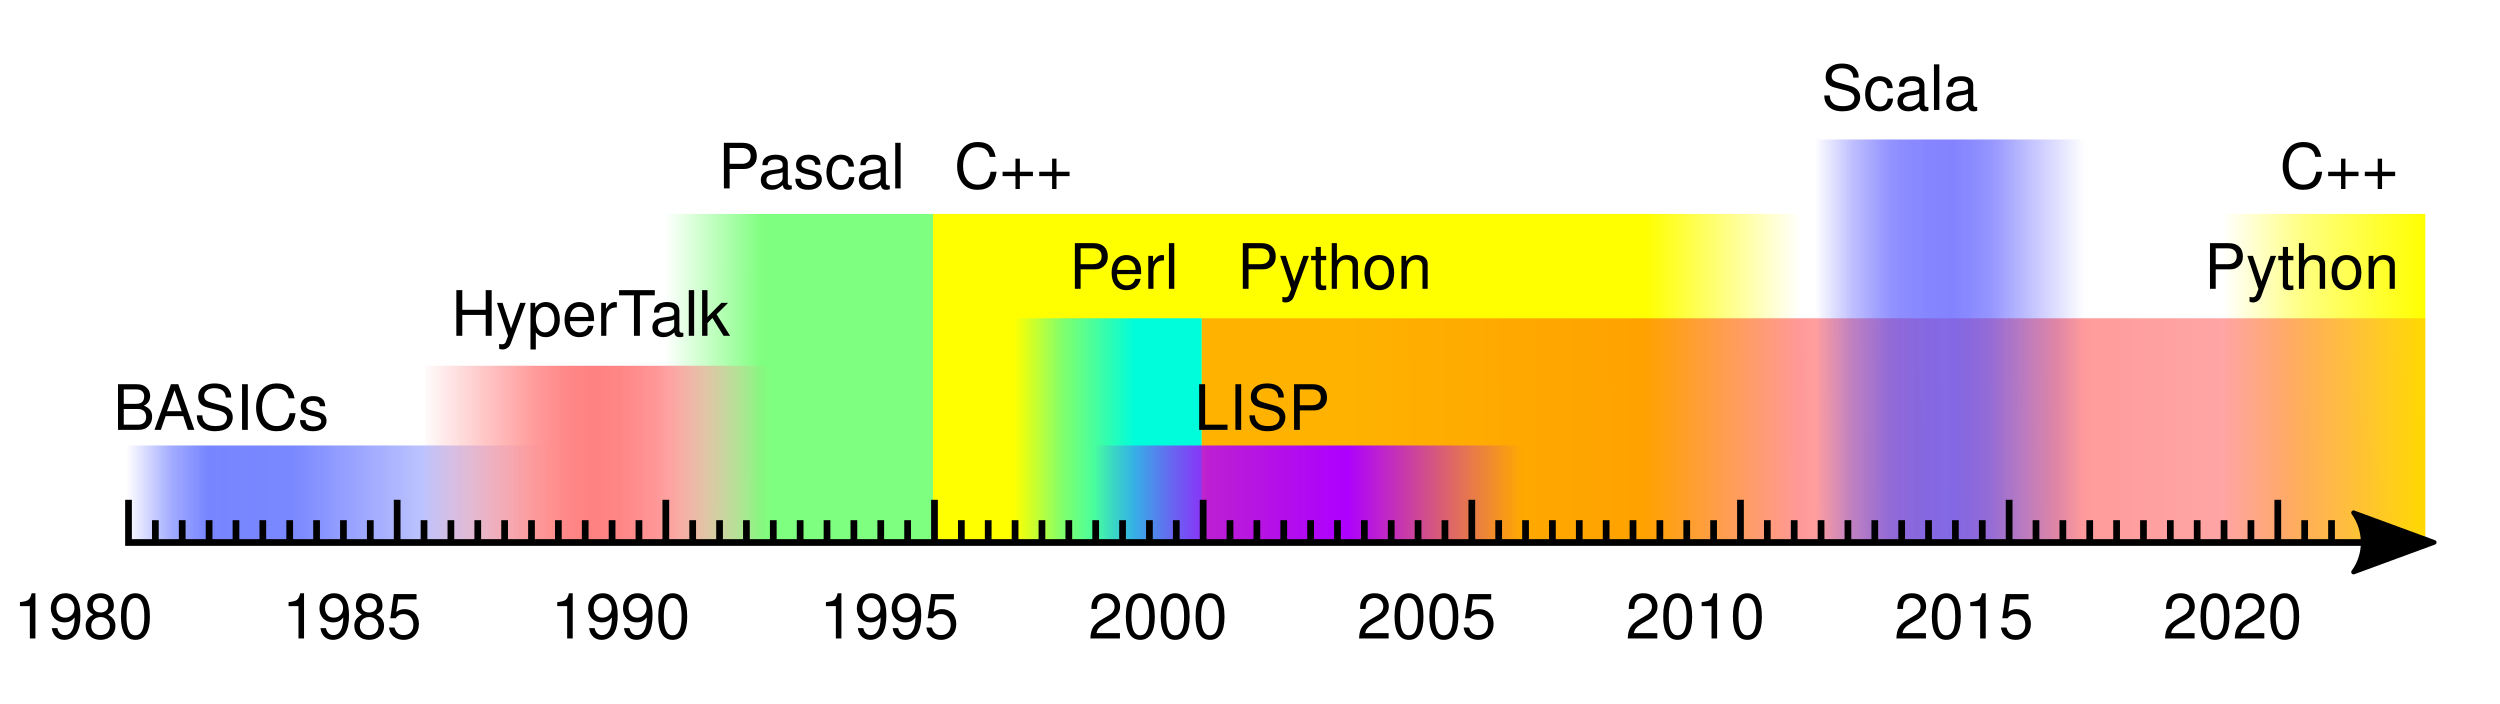
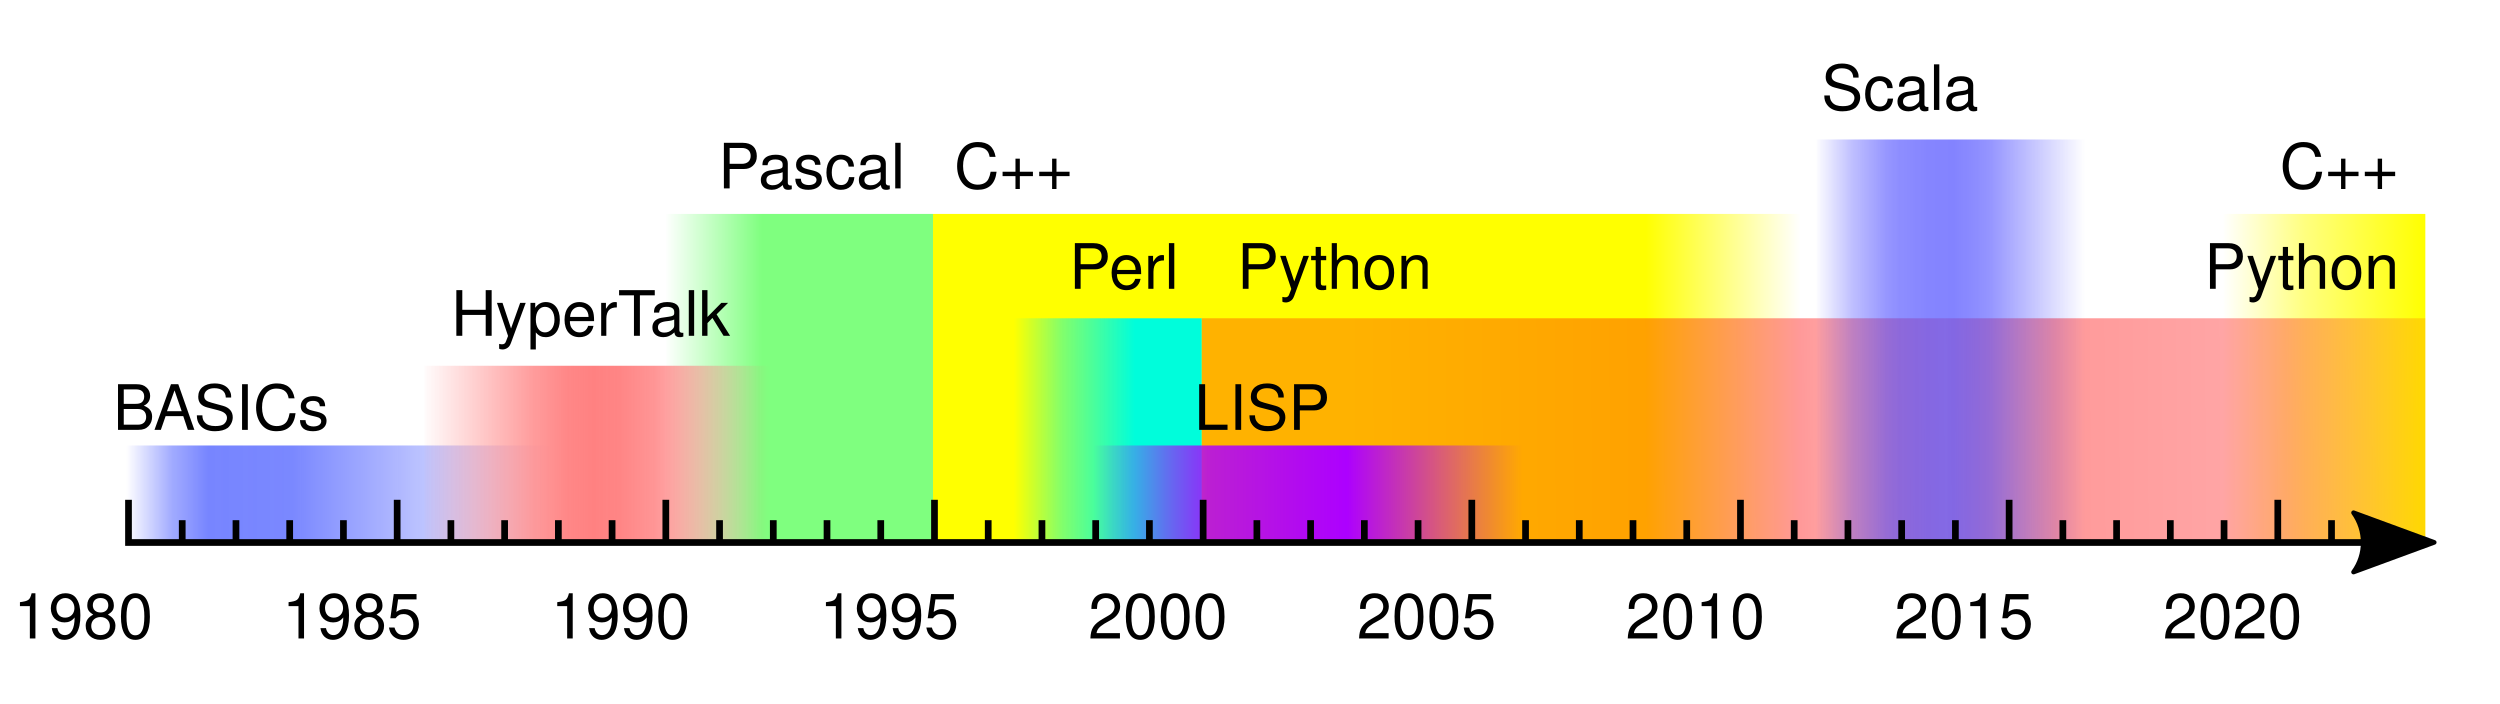
<svg xmlns="http://www.w3.org/2000/svg" xmlns:xlink="http://www.w3.org/1999/xlink" width="196.964mm" height="55.415mm" viewBox="0 0 196.964 55.415" version="1.1" id="svg4822">
  <defs id="defs4816">
    <linearGradient id="linearGradient6025">
      <stop id="stop6015" offset="0" style="stop-color:#ff7676;stop-opacity:0" />
      <stop style="stop-color:#ff7676;stop-opacity:0.725" offset="0.324" id="stop6027" />
      <stop id="stop6033" offset="0.42" style="stop-color:#ff7676;stop-opacity:0.875;" />
      <stop id="stop6019" offset="0.496" style="stop-color:#ff7676;stop-opacity:0.918" />
      <stop style="stop-color:#ff7676;stop-opacity:0.89;" offset="0.568" id="stop6031" />
      <stop style="stop-color:#ff7676;stop-opacity:0.77" offset="0.671" id="stop6029" />
      <stop id="stop6023" offset="1" style="stop-color:#ff7676;stop-opacity:0" />
    </linearGradient>
    <linearGradient id="linearGradient6005">
      <stop style="stop-color:#7785ff;stop-opacity:0" offset="0" id="stop5995" />
      <stop id="stop6009" offset="0.107" style="stop-color:#7785ff;stop-opacity:0.69;" />
      <stop style="stop-color:#7785ff;stop-opacity:1" offset="0.191" id="stop5999" />
      <stop id="stop6007" offset="0.388" style="stop-color:#7785ff;stop-opacity:0.976;" />
      <stop style="stop-color:#7785ff;stop-opacity:0" offset="1" id="stop6003" />
    </linearGradient>
    <linearGradient id="linearGradient5981">
      <stop style="stop-color:#00ff00;stop-opacity:0" offset="0" id="stop5973" />
      <stop id="stop5975" offset="0.364" style="stop-color:#00ff00;stop-opacity:0.5" />
      <stop style="stop-color:#00ff00;stop-opacity:0.5" offset="0.693" id="stop5977" />
      <stop id="stop5979" offset="1" style="stop-color:#00ff00;stop-opacity:0.5" />
    </linearGradient>
    <linearGradient id="linearGradient5959">
      <stop id="stop5949" offset="0" style="stop-color:#ad00ff;stop-opacity:0" />
      <stop style="stop-color:#ad00ff;stop-opacity:0.6" offset="0.184" id="stop5961" />
      <stop id="stop5967" offset="0.266" style="stop-color:#ad00ff;stop-opacity:0.824;" />
      <stop id="stop5953" offset="0.591" style="stop-color:#ad00ff;stop-opacity:1" />
      <stop id="stop5957" offset="1" style="stop-color:#ad00ff;stop-opacity:0" />
    </linearGradient>
    <linearGradient id="linearGradient5935">
      <stop id="stop5925" offset="0" style="stop-color:#00ffdb;stop-opacity:0" />
      <stop style="stop-color:#00fedb;stop-opacity:0.494;" offset="0.263" id="stop5937" />
      <stop id="stop5929" offset="0.654" style="stop-color:#00fddb;stop-opacity:1" />
      <stop style="stop-color:#00fddb;stop-opacity:1" offset="1" id="stop5939" />
    </linearGradient>
    <linearGradient id="linearGradient5887">
      <stop id="stop5873" offset="0" style="stop-color:#0000ff;stop-opacity:0" />
      <stop style="stop-color:#0000ff;stop-opacity:0.31;" offset="0.141" id="stop5905" />
      <stop id="stop5879" offset="0.266" style="stop-color:#0000ff;stop-opacity:0.5" />
      <stop style="stop-color:#0000ff;stop-opacity:0.541;" offset="0.315" id="stop5901" />
      <stop style="stop-color:#0000ff;stop-opacity:0.58" offset="0.417" id="stop5899" />
      <stop id="stop5907" offset="0.515" style="stop-color:#0000ff;stop-opacity:0.588;" />
      <stop id="stop5903" offset="0.595" style="stop-color:#0000ff;stop-opacity:0.545;" />
      <stop style="stop-color:#0000ff;stop-opacity:0.5" offset="0.653" id="stop5891" />
      <stop id="stop5885" offset="1" style="stop-color:#0000ff;stop-opacity:0" />
    </linearGradient>
    <marker style="overflow:visible" id="marker3319" refX="0" refY="0" orient="auto">
      <path transform="matrix(-1.1,0,0,-1.1,-1.1,0)" d="M 8.719,4.034 -2.207,0.016 8.719,-4.002 c -1.745,2.372 -1.735,5.617 -6e-7,8.035 z" style="fill:#000000;fill-opacity:1;fill-rule:evenodd;stroke:#000000;stroke-width:0.625;stroke-linejoin:round;stroke-opacity:1" id="path3317" />
    </marker>
    <linearGradient gradientTransform="translate(-2.637259,-23.40602)" xlink:href="#linearGradient1606" id="linearGradient1608" x1="103.859" y1="140.71" x2="200.138" y2="140.199" gradientUnits="userSpaceOnUse" />
    <linearGradient id="linearGradient1606">
      <stop id="stop1612" offset="0" style="stop-color:#ff0000;stop-opacity:0.3" />
      <stop style="stop-color:#ff0000;stop-opacity:0.3" offset="0.109" id="stop5671" />
      <stop id="stop5673" offset="0.488" style="stop-color:#ff0000;stop-opacity:0.4" />
      <stop id="stop5679" offset="0.607" style="stop-color:#ff0000;stop-opacity:0.2" />
      <stop style="stop-color:#ff0000;stop-opacity:0.4" offset="0.696" id="stop5675" />
      <stop id="stop5909" offset="0.885" style="stop-color:#ff0000;stop-opacity:0.337;" />
      <stop style="stop-color:#ff0000;stop-opacity:0.15" offset="1" id="stop1604" />
    </linearGradient>
    <linearGradient gradientTransform="translate(-2.637259,-23.40602)" xlink:href="#linearGradient1596" id="linearGradient1598" x1="82.68" y1="146.882" x2="200.138" y2="146.882" gradientUnits="userSpaceOnUse" />
    <linearGradient id="linearGradient1596">
      <stop style="stop-color:#ffff00;stop-opacity:1" offset="0" id="stop1592" />
      <stop id="stop1600" offset="0.093" style="stop-color:#ffff00;stop-opacity:1" />
      <stop style="stop-color:#ffff00;stop-opacity:1" offset="0.477" id="stop3309" />
      <stop id="stop5665" offset="0.581" style="stop-color:#ffff00;stop-opacity:0" />
      <stop id="stop5661" offset="0.864" style="stop-color:#ffff00;stop-opacity:0" />
      <stop style="stop-color:#ffff00;stop-opacity:0.502" offset="0.919" id="stop5663" />
      <stop style="stop-color:#ffff00;stop-opacity:1" offset="1" id="stop1594" />
    </linearGradient>
    <linearGradient xlink:href="#linearGradient5887" id="linearGradient5871" gradientUnits="userSpaceOnUse" gradientTransform="translate(-2.637259,-23.40602)" x1="152.051" y1="136.323" x2="173.318" y2="136.323" />
    <linearGradient xlink:href="#linearGradient5935" id="linearGradient5923" gradientUnits="userSpaceOnUse" gradientTransform="translate(-2.637259,-23.40602)" x1="88.933" y1="156.259" x2="103.531" y2="156.259" />
    <linearGradient xlink:href="#linearGradient5959" id="linearGradient5947" gradientUnits="userSpaceOnUse" gradientTransform="translate(-2.637259,-23.40602)" x1="95.214" y1="156.393" x2="128.989" y2="156.393" />
    <linearGradient xlink:href="#linearGradient5981" id="linearGradient5971" gradientUnits="userSpaceOnUse" gradientTransform="translate(-23.80393,-23.40602)" x1="82.586" y1="156.226" x2="103.531" y2="156.259" />
    <linearGradient xlink:href="#linearGradient6005" id="linearGradient5993" gradientUnits="userSpaceOnUse" gradientTransform="translate(-78.83726,-23.40602)" x1="95.214" y1="156.393" x2="128.989" y2="156.393" />
    <linearGradient xlink:href="#linearGradient6025" id="linearGradient6013" gradientUnits="userSpaceOnUse" gradientTransform="translate(-61.90392,-23.40602)" x1="101.451" y1="156.393" x2="128.989" y2="156.393" />
  </defs>
  <g id="layer1" transform="translate(-6.421115,-95.53761)">
    <rect style="opacity:1;vector-effect:none;fill:url(#linearGradient5993);fill-opacity:1;fill-rule:evenodd;stroke:none;stroke-width:0.529;stroke-linecap:butt;stroke-linejoin:miter;stroke-miterlimit:4;stroke-dasharray:none;stroke-dashoffset:0;stroke-opacity:1" id="rect5987" width="33.776" height="7.643" x="16.377" y="130.635" />
    <rect style="opacity:1;vector-effect:none;fill:url(#linearGradient5971);fill-opacity:1;fill-rule:evenodd;stroke:none;stroke-width:0.529;stroke-linecap:butt;stroke-linejoin:miter;stroke-miterlimit:4;stroke-dasharray:none;stroke-dashoffset:0;stroke-opacity:1" id="rect5969" width="21.036" height="25.887" x="58.893" y="112.392" />
    <rect style="opacity:1;vector-effect:none;fill:url(#linearGradient1598);fill-opacity:1;fill-rule:evenodd;stroke:none;stroke-width:0.529;stroke-linecap:butt;stroke-linejoin:miter;stroke-miterlimit:4;stroke-dasharray:none;stroke-dashoffset:0;stroke-opacity:1" id="rect1574" width="117.573" height="25.887" x="79.929" y="112.392" />
    <rect style="opacity:1;vector-effect:none;fill:url(#linearGradient1608);fill-opacity:1;fill-rule:evenodd;stroke:none;stroke-width:0.529;stroke-linecap:butt;stroke-linejoin:miter;stroke-miterlimit:4;stroke-dasharray:none;stroke-dashoffset:0;stroke-opacity:1" id="rect1576" width="96.406" height="17.666" x="101.095" y="120.613" />
    <rect y="120.613" x="86.296" height="17.666" width="14.799" id="rect5917" style="opacity:1;vector-effect:none;fill:url(#linearGradient5923);fill-opacity:1;fill-rule:evenodd;stroke:none;stroke-width:0.529;stroke-linecap:butt;stroke-linejoin:miter;stroke-miterlimit:4;stroke-dasharray:none;stroke-dashoffset:0;stroke-opacity:1" />
    <rect y="106.528" x="149.547" height="31.75" width="21.178" id="rect5865" style="opacity:0.824;vector-effect:none;fill:url(#linearGradient5871);fill-opacity:1;fill-rule:evenodd;stroke:none;stroke-width:0.529;stroke-linecap:butt;stroke-linejoin:miter;stroke-miterlimit:4;stroke-dasharray:none;stroke-dashoffset:0;stroke-opacity:1" />
    <rect y="130.635" x="92.577" height="7.643" width="33.776" id="rect5945" style="opacity:1;vector-effect:none;fill:url(#linearGradient5947);fill-opacity:1;fill-rule:evenodd;stroke:none;stroke-width:0.529;stroke-linecap:butt;stroke-linejoin:miter;stroke-miterlimit:4;stroke-dasharray:none;stroke-dashoffset:0;stroke-opacity:1" />
    <rect y="124.354" x="39.858" height="13.924" width="27.227" id="rect6011" style="opacity:1;vector-effect:none;fill:url(#linearGradient6013);fill-opacity:1;fill-rule:evenodd;stroke:none;stroke-width:0.529;stroke-linecap:butt;stroke-linejoin:miter;stroke-miterlimit:4;stroke-dasharray:none;stroke-dashoffset:0;stroke-opacity:1" />
    <text xml:space="preserve" style="font-style:normal;font-variant:normal;font-weight:normal;font-stretch:normal;font-size:4.939px;line-height:1.25;font-family:'Nimbus Sans L';-inkscape-font-specification:'Nimbus Sans L';text-align:center;letter-spacing:0px;word-spacing:0px;text-anchor:middle;fill:#000000;fill-opacity:1;stroke:none;stroke-width:0.265" x="16.416" y="145.839" id="text819">
      <tspan id="tspan817" x="16.416" y="145.839" style="text-align:center;text-anchor:middle;stroke-width:0.265">1980</tspan>
    </text>
    <text id="text883" y="145.839" x="37.582" style="font-style:normal;font-variant:normal;font-weight:normal;font-stretch:normal;font-size:4.939px;line-height:1.25;font-family:'Nimbus Sans L';-inkscape-font-specification:'Nimbus Sans L';text-align:center;letter-spacing:0px;word-spacing:0px;text-anchor:middle;fill:#000000;fill-opacity:1;stroke:none;stroke-width:0.265" xml:space="preserve">
      <tspan style="text-align:center;text-anchor:middle;stroke-width:0.265" y="145.839" x="37.582" id="tspan881">1985</tspan>
    </text>
    <text xml:space="preserve" style="font-style:normal;font-variant:normal;font-weight:normal;font-stretch:normal;font-size:4.939px;line-height:1.25;font-family:'Nimbus Sans L';-inkscape-font-specification:'Nimbus Sans L';text-align:center;letter-spacing:0px;word-spacing:0px;text-anchor:middle;fill:#000000;fill-opacity:1;stroke:none;stroke-width:0.265" x="58.749" y="145.839" id="text887">
      <tspan id="tspan885" x="58.749" y="145.839" style="text-align:center;text-anchor:middle;stroke-width:0.265">1990</tspan>
    </text>
    <text id="text891" y="145.839" x="79.916" style="font-style:normal;font-variant:normal;font-weight:normal;font-stretch:normal;font-size:4.939px;line-height:1.25;font-family:'Nimbus Sans L';-inkscape-font-specification:'Nimbus Sans L';text-align:center;letter-spacing:0px;word-spacing:0px;text-anchor:middle;fill:#000000;fill-opacity:1;stroke:none;stroke-width:0.265" xml:space="preserve">
      <tspan style="text-align:center;text-anchor:middle;stroke-width:0.265" y="145.839" x="79.916" id="tspan889">1995</tspan>
    </text>
    <text xml:space="preserve" style="font-style:normal;font-variant:normal;font-weight:normal;font-stretch:normal;font-size:4.939px;line-height:1.25;font-family:'Nimbus Sans L';-inkscape-font-specification:'Nimbus Sans L';text-align:center;letter-spacing:0px;word-spacing:0px;text-anchor:middle;fill:#000000;fill-opacity:1;stroke:none;stroke-width:0.265" x="101.082" y="145.839" id="text895">
      <tspan id="tspan893" x="101.082" y="145.839" style="text-align:center;text-anchor:middle;stroke-width:0.265">2000</tspan>
    </text>
    <text id="text899" y="145.839" x="122.249" style="font-style:normal;font-variant:normal;font-weight:normal;font-stretch:normal;font-size:4.939px;line-height:1.25;font-family:'Nimbus Sans L';-inkscape-font-specification:'Nimbus Sans L';text-align:center;letter-spacing:0px;word-spacing:0px;text-anchor:middle;fill:#000000;fill-opacity:1;stroke:none;stroke-width:0.265" xml:space="preserve">
      <tspan style="text-align:center;text-anchor:middle;stroke-width:0.265" y="145.839" x="122.249" id="tspan897">2005</tspan>
    </text>
    <text xml:space="preserve" style="font-style:normal;font-variant:normal;font-weight:normal;font-stretch:normal;font-size:4.939px;line-height:1.25;font-family:'Nimbus Sans L';-inkscape-font-specification:'Nimbus Sans L';text-align:center;letter-spacing:0px;word-spacing:0px;text-anchor:middle;fill:#000000;fill-opacity:1;stroke:none;stroke-width:0.265" x="143.416" y="145.839" id="text903">
      <tspan id="tspan901" x="143.416" y="145.839" style="text-align:center;text-anchor:middle;stroke-width:0.265">2010</tspan>
    </text>
    <text id="text907" y="145.839" x="164.582" style="font-style:normal;font-variant:normal;font-weight:normal;font-stretch:normal;font-size:4.939px;line-height:1.25;font-family:'Nimbus Sans L';-inkscape-font-specification:'Nimbus Sans L';text-align:center;letter-spacing:0px;word-spacing:0px;text-anchor:middle;fill:#000000;fill-opacity:1;stroke:none;stroke-width:0.265" xml:space="preserve">
      <tspan style="text-align:center;text-anchor:middle;stroke-width:0.265" y="145.839" x="164.582" id="tspan905">2015</tspan>
    </text>
    <text xml:space="preserve" style="font-style:normal;font-variant:normal;font-weight:normal;font-stretch:normal;font-size:4.939px;line-height:1.25;font-family:'Nimbus Sans L';-inkscape-font-specification:'Nimbus Sans L';text-align:center;letter-spacing:0px;word-spacing:0px;text-anchor:middle;fill:#000000;fill-opacity:1;stroke:none;stroke-width:0.265" x="185.749" y="145.839" id="text911">
      <tspan id="tspan909" x="185.749" y="145.839" style="text-align:center;text-anchor:middle;stroke-width:0.265">2020</tspan>
    </text>
    <path id="path1257" style="opacity:1;vector-effect:none;fill:none;fill-opacity:1;stroke:#000000;stroke-width:0.529;stroke-linecap:butt;stroke-linejoin:miter;stroke-miterlimit:4;stroke-dasharray:none;stroke-dashoffset:0;stroke-opacity:1;marker-end:url(#marker3319)" d="m 16.545,134.915 v 3.364 H 197.501" />
-     <path id="path1261" d="m 18.662,138.278 v -1.757" style="opacity:1;vector-effect:none;fill:none;fill-opacity:1;stroke:#000000;stroke-width:0.529;stroke-linecap:butt;stroke-linejoin:miter;stroke-miterlimit:4;stroke-dasharray:none;stroke-dashoffset:0;stroke-opacity:1" />
    <path style="opacity:1;vector-effect:none;fill:none;fill-opacity:1;stroke:#000000;stroke-width:0.529;stroke-linecap:butt;stroke-linejoin:miter;stroke-miterlimit:4;stroke-dasharray:none;stroke-dashoffset:0;stroke-opacity:1" d="m 20.778,138.278 v -1.757" id="path1263" />
-     <path id="path1265" d="m 22.895,138.278 v -1.757" style="opacity:1;vector-effect:none;fill:none;fill-opacity:1;stroke:#000000;stroke-width:0.529;stroke-linecap:butt;stroke-linejoin:miter;stroke-miterlimit:4;stroke-dasharray:none;stroke-dashoffset:0;stroke-opacity:1" />
    <path style="opacity:1;vector-effect:none;fill:none;fill-opacity:1;stroke:#000000;stroke-width:0.529;stroke-linecap:butt;stroke-linejoin:miter;stroke-miterlimit:4;stroke-dasharray:none;stroke-dashoffset:0;stroke-opacity:1" d="m 25.012,138.278 v -1.757" id="path1267" />
-     <path id="path1269" d="m 27.128,138.278 v -1.757" style="opacity:1;vector-effect:none;fill:none;fill-opacity:1;stroke:#000000;stroke-width:0.529;stroke-linecap:butt;stroke-linejoin:miter;stroke-miterlimit:4;stroke-dasharray:none;stroke-dashoffset:0;stroke-opacity:1" />
    <path style="opacity:1;vector-effect:none;fill:none;fill-opacity:1;stroke:#000000;stroke-width:0.529;stroke-linecap:butt;stroke-linejoin:miter;stroke-miterlimit:4;stroke-dasharray:none;stroke-dashoffset:0;stroke-opacity:1" d="m 29.245,138.278 v -1.757" id="path1271" />
-     <path id="path1273" d="m 31.362,138.278 v -1.757" style="opacity:1;vector-effect:none;fill:none;fill-opacity:1;stroke:#000000;stroke-width:0.529;stroke-linecap:butt;stroke-linejoin:miter;stroke-miterlimit:4;stroke-dasharray:none;stroke-dashoffset:0;stroke-opacity:1" />
    <path style="opacity:1;vector-effect:none;fill:none;fill-opacity:1;stroke:#000000;stroke-width:0.529;stroke-linecap:butt;stroke-linejoin:miter;stroke-miterlimit:4;stroke-dasharray:none;stroke-dashoffset:0;stroke-opacity:1" d="m 33.478,138.278 v -1.757" id="path1275" />
-     <path id="path1277" d="m 35.595,138.278 v -1.757" style="opacity:1;vector-effect:none;fill:none;fill-opacity:1;stroke:#000000;stroke-width:0.529;stroke-linecap:butt;stroke-linejoin:miter;stroke-miterlimit:4;stroke-dasharray:none;stroke-dashoffset:0;stroke-opacity:1" />
    <path id="path1319" d="m 37.712,138.278 v -3.364" style="opacity:1;vector-effect:none;fill:none;fill-opacity:1;stroke:#000000;stroke-width:0.529;stroke-linecap:butt;stroke-linejoin:miter;stroke-miterlimit:4;stroke-dasharray:none;stroke-dashoffset:0;stroke-opacity:1" />
-     <path style="opacity:1;vector-effect:none;fill:none;fill-opacity:1;stroke:#000000;stroke-width:0.529;stroke-linecap:butt;stroke-linejoin:miter;stroke-miterlimit:4;stroke-dasharray:none;stroke-dashoffset:0;stroke-opacity:1" d="m 39.828,138.278 v -1.757" id="path1321" />
    <path id="path1323" d="m 41.945,138.278 v -1.757" style="opacity:1;vector-effect:none;fill:none;fill-opacity:1;stroke:#000000;stroke-width:0.529;stroke-linecap:butt;stroke-linejoin:miter;stroke-miterlimit:4;stroke-dasharray:none;stroke-dashoffset:0;stroke-opacity:1" />
-     <path style="opacity:1;vector-effect:none;fill:none;fill-opacity:1;stroke:#000000;stroke-width:0.529;stroke-linecap:butt;stroke-linejoin:miter;stroke-miterlimit:4;stroke-dasharray:none;stroke-dashoffset:0;stroke-opacity:1" d="m 44.062,138.278 v -1.757" id="path1325" />
    <path id="path1327" d="m 46.178,138.278 v -1.757" style="opacity:1;vector-effect:none;fill:none;fill-opacity:1;stroke:#000000;stroke-width:0.529;stroke-linecap:butt;stroke-linejoin:miter;stroke-miterlimit:4;stroke-dasharray:none;stroke-dashoffset:0;stroke-opacity:1" />
-     <path style="opacity:1;vector-effect:none;fill:none;fill-opacity:1;stroke:#000000;stroke-width:0.529;stroke-linecap:butt;stroke-linejoin:miter;stroke-miterlimit:4;stroke-dasharray:none;stroke-dashoffset:0;stroke-opacity:1" d="m 48.295,138.278 v -1.757" id="path1329" />
    <path id="path1331" d="m 50.412,138.278 v -1.757" style="opacity:1;vector-effect:none;fill:none;fill-opacity:1;stroke:#000000;stroke-width:0.529;stroke-linecap:butt;stroke-linejoin:miter;stroke-miterlimit:4;stroke-dasharray:none;stroke-dashoffset:0;stroke-opacity:1" />
-     <path style="opacity:1;vector-effect:none;fill:none;fill-opacity:1;stroke:#000000;stroke-width:0.529;stroke-linecap:butt;stroke-linejoin:miter;stroke-miterlimit:4;stroke-dasharray:none;stroke-dashoffset:0;stroke-opacity:1" d="m 52.528,138.278 v -1.757" id="path1333" />
    <path id="path1335" d="m 54.645,138.278 v -1.757" style="opacity:1;vector-effect:none;fill:none;fill-opacity:1;stroke:#000000;stroke-width:0.529;stroke-linecap:butt;stroke-linejoin:miter;stroke-miterlimit:4;stroke-dasharray:none;stroke-dashoffset:0;stroke-opacity:1" />
-     <path style="opacity:1;vector-effect:none;fill:none;fill-opacity:1;stroke:#000000;stroke-width:0.529;stroke-linecap:butt;stroke-linejoin:miter;stroke-miterlimit:4;stroke-dasharray:none;stroke-dashoffset:0;stroke-opacity:1" d="m 56.762,138.278 v -1.757" id="path1337" />
    <path style="opacity:1;vector-effect:none;fill:none;fill-opacity:1;stroke:#000000;stroke-width:0.529;stroke-linecap:butt;stroke-linejoin:miter;stroke-miterlimit:4;stroke-dasharray:none;stroke-dashoffset:0;stroke-opacity:1" d="m 58.878,138.278 v -3.364" id="path1339" />
-     <path id="path1341" d="m 60.995,138.278 v -1.757" style="opacity:1;vector-effect:none;fill:none;fill-opacity:1;stroke:#000000;stroke-width:0.529;stroke-linecap:butt;stroke-linejoin:miter;stroke-miterlimit:4;stroke-dasharray:none;stroke-dashoffset:0;stroke-opacity:1" />
    <path style="opacity:1;vector-effect:none;fill:none;fill-opacity:1;stroke:#000000;stroke-width:0.529;stroke-linecap:butt;stroke-linejoin:miter;stroke-miterlimit:4;stroke-dasharray:none;stroke-dashoffset:0;stroke-opacity:1" d="m 63.112,138.278 v -1.757" id="path1343" />
-     <path id="path1345" d="m 65.228,138.278 v -1.757" style="opacity:1;vector-effect:none;fill:none;fill-opacity:1;stroke:#000000;stroke-width:0.529;stroke-linecap:butt;stroke-linejoin:miter;stroke-miterlimit:4;stroke-dasharray:none;stroke-dashoffset:0;stroke-opacity:1" />
    <path style="opacity:1;vector-effect:none;fill:none;fill-opacity:1;stroke:#000000;stroke-width:0.529;stroke-linecap:butt;stroke-linejoin:miter;stroke-miterlimit:4;stroke-dasharray:none;stroke-dashoffset:0;stroke-opacity:1" d="m 67.345,138.278 v -1.757" id="path1347" />
-     <path id="path1349" d="m 69.462,138.278 v -1.757" style="opacity:1;vector-effect:none;fill:none;fill-opacity:1;stroke:#000000;stroke-width:0.529;stroke-linecap:butt;stroke-linejoin:miter;stroke-miterlimit:4;stroke-dasharray:none;stroke-dashoffset:0;stroke-opacity:1" />
    <path style="opacity:1;vector-effect:none;fill:none;fill-opacity:1;stroke:#000000;stroke-width:0.529;stroke-linecap:butt;stroke-linejoin:miter;stroke-miterlimit:4;stroke-dasharray:none;stroke-dashoffset:0;stroke-opacity:1" d="m 71.578,138.278 v -1.757" id="path1351" />
-     <path id="path1353" d="m 73.695,138.278 v -1.757" style="opacity:1;vector-effect:none;fill:none;fill-opacity:1;stroke:#000000;stroke-width:0.529;stroke-linecap:butt;stroke-linejoin:miter;stroke-miterlimit:4;stroke-dasharray:none;stroke-dashoffset:0;stroke-opacity:1" />
    <path style="opacity:1;vector-effect:none;fill:none;fill-opacity:1;stroke:#000000;stroke-width:0.529;stroke-linecap:butt;stroke-linejoin:miter;stroke-miterlimit:4;stroke-dasharray:none;stroke-dashoffset:0;stroke-opacity:1" d="m 75.812,138.278 v -1.757" id="path1355" />
-     <path id="path1357" d="m 77.928,138.278 v -1.757" style="opacity:1;vector-effect:none;fill:none;fill-opacity:1;stroke:#000000;stroke-width:0.529;stroke-linecap:butt;stroke-linejoin:miter;stroke-miterlimit:4;stroke-dasharray:none;stroke-dashoffset:0;stroke-opacity:1" />
    <path id="path1359" d="m 80.045,138.278 v -3.364" style="opacity:1;vector-effect:none;fill:none;fill-opacity:1;stroke:#000000;stroke-width:0.529;stroke-linecap:butt;stroke-linejoin:miter;stroke-miterlimit:4;stroke-dasharray:none;stroke-dashoffset:0;stroke-opacity:1" />
-     <path style="opacity:1;vector-effect:none;fill:none;fill-opacity:1;stroke:#000000;stroke-width:0.529;stroke-linecap:butt;stroke-linejoin:miter;stroke-miterlimit:4;stroke-dasharray:none;stroke-dashoffset:0;stroke-opacity:1" d="m 82.162,138.278 v -1.757" id="path1361" />
    <path id="path1363" d="m 84.278,138.278 v -1.757" style="opacity:1;vector-effect:none;fill:none;fill-opacity:1;stroke:#000000;stroke-width:0.529;stroke-linecap:butt;stroke-linejoin:miter;stroke-miterlimit:4;stroke-dasharray:none;stroke-dashoffset:0;stroke-opacity:1" />
-     <path style="opacity:1;vector-effect:none;fill:none;fill-opacity:1;stroke:#000000;stroke-width:0.529;stroke-linecap:butt;stroke-linejoin:miter;stroke-miterlimit:4;stroke-dasharray:none;stroke-dashoffset:0;stroke-opacity:1" d="m 86.395,138.278 v -1.757" id="path1365" />
    <path id="path1367" d="m 88.512,138.278 v -1.757" style="opacity:1;vector-effect:none;fill:none;fill-opacity:1;stroke:#000000;stroke-width:0.529;stroke-linecap:butt;stroke-linejoin:miter;stroke-miterlimit:4;stroke-dasharray:none;stroke-dashoffset:0;stroke-opacity:1" />
-     <path style="opacity:1;vector-effect:none;fill:none;fill-opacity:1;stroke:#000000;stroke-width:0.529;stroke-linecap:butt;stroke-linejoin:miter;stroke-miterlimit:4;stroke-dasharray:none;stroke-dashoffset:0;stroke-opacity:1" d="m 90.628,138.278 v -1.757" id="path1369" />
    <path id="path1371" d="m 92.745,138.278 v -1.757" style="opacity:1;vector-effect:none;fill:none;fill-opacity:1;stroke:#000000;stroke-width:0.529;stroke-linecap:butt;stroke-linejoin:miter;stroke-miterlimit:4;stroke-dasharray:none;stroke-dashoffset:0;stroke-opacity:1" />
-     <path style="opacity:1;vector-effect:none;fill:none;fill-opacity:1;stroke:#000000;stroke-width:0.529;stroke-linecap:butt;stroke-linejoin:miter;stroke-miterlimit:4;stroke-dasharray:none;stroke-dashoffset:0;stroke-opacity:1" d="m 94.862,138.278 v -1.757" id="path1373" />
    <path id="path1375" d="m 96.978,138.278 v -1.757" style="opacity:1;vector-effect:none;fill:none;fill-opacity:1;stroke:#000000;stroke-width:0.529;stroke-linecap:butt;stroke-linejoin:miter;stroke-miterlimit:4;stroke-dasharray:none;stroke-dashoffset:0;stroke-opacity:1" />
-     <path style="opacity:1;vector-effect:none;fill:none;fill-opacity:1;stroke:#000000;stroke-width:0.529;stroke-linecap:butt;stroke-linejoin:miter;stroke-miterlimit:4;stroke-dasharray:none;stroke-dashoffset:0;stroke-opacity:1" d="m 99.095,138.278 v -1.757" id="path1377" />
    <path style="opacity:1;vector-effect:none;fill:none;fill-opacity:1;stroke:#000000;stroke-width:0.529;stroke-linecap:butt;stroke-linejoin:miter;stroke-miterlimit:4;stroke-dasharray:none;stroke-dashoffset:0;stroke-opacity:1" d="m 101.212,138.278 v -3.364" id="path1379" />
-     <path id="path1381" d="m 103.328,138.278 v -1.757" style="opacity:1;vector-effect:none;fill:none;fill-opacity:1;stroke:#000000;stroke-width:0.529;stroke-linecap:butt;stroke-linejoin:miter;stroke-miterlimit:4;stroke-dasharray:none;stroke-dashoffset:0;stroke-opacity:1" />
    <path style="opacity:1;vector-effect:none;fill:none;fill-opacity:1;stroke:#000000;stroke-width:0.529;stroke-linecap:butt;stroke-linejoin:miter;stroke-miterlimit:4;stroke-dasharray:none;stroke-dashoffset:0;stroke-opacity:1" d="m 105.445,138.278 v -1.757" id="path1383" />
-     <path id="path1385" d="m 107.562,138.278 v -1.757" style="opacity:1;vector-effect:none;fill:none;fill-opacity:1;stroke:#000000;stroke-width:0.529;stroke-linecap:butt;stroke-linejoin:miter;stroke-miterlimit:4;stroke-dasharray:none;stroke-dashoffset:0;stroke-opacity:1" />
    <path style="opacity:1;vector-effect:none;fill:none;fill-opacity:1;stroke:#000000;stroke-width:0.529;stroke-linecap:butt;stroke-linejoin:miter;stroke-miterlimit:4;stroke-dasharray:none;stroke-dashoffset:0;stroke-opacity:1" d="m 109.678,138.278 v -1.757" id="path1387" />
-     <path id="path1389" d="m 111.795,138.278 v -1.757" style="opacity:1;vector-effect:none;fill:none;fill-opacity:1;stroke:#000000;stroke-width:0.529;stroke-linecap:butt;stroke-linejoin:miter;stroke-miterlimit:4;stroke-dasharray:none;stroke-dashoffset:0;stroke-opacity:1" />
    <path style="opacity:1;vector-effect:none;fill:none;fill-opacity:1;stroke:#000000;stroke-width:0.529;stroke-linecap:butt;stroke-linejoin:miter;stroke-miterlimit:4;stroke-dasharray:none;stroke-dashoffset:0;stroke-opacity:1" d="m 113.912,138.278 v -1.757" id="path1391" />
-     <path id="path1393" d="m 116.028,138.278 v -1.757" style="opacity:1;vector-effect:none;fill:none;fill-opacity:1;stroke:#000000;stroke-width:0.529;stroke-linecap:butt;stroke-linejoin:miter;stroke-miterlimit:4;stroke-dasharray:none;stroke-dashoffset:0;stroke-opacity:1" />
    <path style="opacity:1;vector-effect:none;fill:none;fill-opacity:1;stroke:#000000;stroke-width:0.529;stroke-linecap:butt;stroke-linejoin:miter;stroke-miterlimit:4;stroke-dasharray:none;stroke-dashoffset:0;stroke-opacity:1" d="m 118.145,138.278 v -1.757" id="path1395" />
-     <path id="path1397" d="m 120.262,138.278 v -1.757" style="opacity:1;vector-effect:none;fill:none;fill-opacity:1;stroke:#000000;stroke-width:0.529;stroke-linecap:butt;stroke-linejoin:miter;stroke-miterlimit:4;stroke-dasharray:none;stroke-dashoffset:0;stroke-opacity:1" />
    <path id="path1399" d="m 122.378,138.278 v -3.364" style="opacity:1;vector-effect:none;fill:none;fill-opacity:1;stroke:#000000;stroke-width:0.529;stroke-linecap:butt;stroke-linejoin:miter;stroke-miterlimit:4;stroke-dasharray:none;stroke-dashoffset:0;stroke-opacity:1" />
-     <path style="opacity:1;vector-effect:none;fill:none;fill-opacity:1;stroke:#000000;stroke-width:0.529;stroke-linecap:butt;stroke-linejoin:miter;stroke-miterlimit:4;stroke-dasharray:none;stroke-dashoffset:0;stroke-opacity:1" d="m 124.495,138.278 v -1.757" id="path1401" />
    <path id="path1403" d="m 126.612,138.278 v -1.757" style="opacity:1;vector-effect:none;fill:none;fill-opacity:1;stroke:#000000;stroke-width:0.529;stroke-linecap:butt;stroke-linejoin:miter;stroke-miterlimit:4;stroke-dasharray:none;stroke-dashoffset:0;stroke-opacity:1" />
-     <path style="opacity:1;vector-effect:none;fill:none;fill-opacity:1;stroke:#000000;stroke-width:0.529;stroke-linecap:butt;stroke-linejoin:miter;stroke-miterlimit:4;stroke-dasharray:none;stroke-dashoffset:0;stroke-opacity:1" d="m 128.728,138.278 v -1.757" id="path1405" />
    <path id="path1407" d="m 130.845,138.278 v -1.757" style="opacity:1;vector-effect:none;fill:none;fill-opacity:1;stroke:#000000;stroke-width:0.529;stroke-linecap:butt;stroke-linejoin:miter;stroke-miterlimit:4;stroke-dasharray:none;stroke-dashoffset:0;stroke-opacity:1" />
-     <path style="opacity:1;vector-effect:none;fill:none;fill-opacity:1;stroke:#000000;stroke-width:0.529;stroke-linecap:butt;stroke-linejoin:miter;stroke-miterlimit:4;stroke-dasharray:none;stroke-dashoffset:0;stroke-opacity:1" d="m 132.962,138.278 v -1.757" id="path1409" />
    <path id="path1411" d="m 135.078,138.278 v -1.757" style="opacity:1;vector-effect:none;fill:none;fill-opacity:1;stroke:#000000;stroke-width:0.529;stroke-linecap:butt;stroke-linejoin:miter;stroke-miterlimit:4;stroke-dasharray:none;stroke-dashoffset:0;stroke-opacity:1" />
-     <path style="opacity:1;vector-effect:none;fill:none;fill-opacity:1;stroke:#000000;stroke-width:0.529;stroke-linecap:butt;stroke-linejoin:miter;stroke-miterlimit:4;stroke-dasharray:none;stroke-dashoffset:0;stroke-opacity:1" d="m 137.195,138.278 v -1.757" id="path1413" />
    <path id="path1415" d="m 139.312,138.278 v -1.757" style="opacity:1;vector-effect:none;fill:none;fill-opacity:1;stroke:#000000;stroke-width:0.529;stroke-linecap:butt;stroke-linejoin:miter;stroke-miterlimit:4;stroke-dasharray:none;stroke-dashoffset:0;stroke-opacity:1" />
-     <path style="opacity:1;vector-effect:none;fill:none;fill-opacity:1;stroke:#000000;stroke-width:0.529;stroke-linecap:butt;stroke-linejoin:miter;stroke-miterlimit:4;stroke-dasharray:none;stroke-dashoffset:0;stroke-opacity:1" d="m 141.428,138.278 v -1.757" id="path1417" />
    <path style="opacity:1;vector-effect:none;fill:none;fill-opacity:1;stroke:#000000;stroke-width:0.529;stroke-linecap:butt;stroke-linejoin:miter;stroke-miterlimit:4;stroke-dasharray:none;stroke-dashoffset:0;stroke-opacity:1" d="m 143.545,138.278 v -3.364" id="path1419" />
-     <path id="path1421" d="m 145.662,138.278 v -1.757" style="opacity:1;vector-effect:none;fill:none;fill-opacity:1;stroke:#000000;stroke-width:0.529;stroke-linecap:butt;stroke-linejoin:miter;stroke-miterlimit:4;stroke-dasharray:none;stroke-dashoffset:0;stroke-opacity:1" />
    <path style="opacity:1;vector-effect:none;fill:none;fill-opacity:1;stroke:#000000;stroke-width:0.529;stroke-linecap:butt;stroke-linejoin:miter;stroke-miterlimit:4;stroke-dasharray:none;stroke-dashoffset:0;stroke-opacity:1" d="m 147.778,138.278 v -1.757" id="path1423" />
-     <path id="path1425" d="m 149.895,138.278 v -1.757" style="opacity:1;vector-effect:none;fill:none;fill-opacity:1;stroke:#000000;stroke-width:0.529;stroke-linecap:butt;stroke-linejoin:miter;stroke-miterlimit:4;stroke-dasharray:none;stroke-dashoffset:0;stroke-opacity:1" />
    <path style="opacity:1;vector-effect:none;fill:none;fill-opacity:1;stroke:#000000;stroke-width:0.529;stroke-linecap:butt;stroke-linejoin:miter;stroke-miterlimit:4;stroke-dasharray:none;stroke-dashoffset:0;stroke-opacity:1" d="m 152.012,138.278 v -1.757" id="path1427" />
-     <path id="path1429" d="m 154.128,138.278 v -1.757" style="opacity:1;vector-effect:none;fill:none;fill-opacity:1;stroke:#000000;stroke-width:0.529;stroke-linecap:butt;stroke-linejoin:miter;stroke-miterlimit:4;stroke-dasharray:none;stroke-dashoffset:0;stroke-opacity:1" />
    <path style="opacity:1;vector-effect:none;fill:none;fill-opacity:1;stroke:#000000;stroke-width:0.529;stroke-linecap:butt;stroke-linejoin:miter;stroke-miterlimit:4;stroke-dasharray:none;stroke-dashoffset:0;stroke-opacity:1" d="m 156.245,138.278 v -1.757" id="path1431" />
-     <path id="path1433" d="m 158.362,138.278 v -1.757" style="opacity:1;vector-effect:none;fill:none;fill-opacity:1;stroke:#000000;stroke-width:0.529;stroke-linecap:butt;stroke-linejoin:miter;stroke-miterlimit:4;stroke-dasharray:none;stroke-dashoffset:0;stroke-opacity:1" />
    <path style="opacity:1;vector-effect:none;fill:none;fill-opacity:1;stroke:#000000;stroke-width:0.529;stroke-linecap:butt;stroke-linejoin:miter;stroke-miterlimit:4;stroke-dasharray:none;stroke-dashoffset:0;stroke-opacity:1" d="m 160.478,138.278 v -1.757" id="path1435" />
-     <path id="path1437" d="m 162.595,138.278 v -1.757" style="opacity:1;vector-effect:none;fill:none;fill-opacity:1;stroke:#000000;stroke-width:0.529;stroke-linecap:butt;stroke-linejoin:miter;stroke-miterlimit:4;stroke-dasharray:none;stroke-dashoffset:0;stroke-opacity:1" />
    <path id="path1439" d="m 164.712,138.278 v -3.364" style="opacity:1;vector-effect:none;fill:none;fill-opacity:1;stroke:#000000;stroke-width:0.529;stroke-linecap:butt;stroke-linejoin:miter;stroke-miterlimit:4;stroke-dasharray:none;stroke-dashoffset:0;stroke-opacity:1" />
-     <path style="opacity:1;vector-effect:none;fill:none;fill-opacity:1;stroke:#000000;stroke-width:0.529;stroke-linecap:butt;stroke-linejoin:miter;stroke-miterlimit:4;stroke-dasharray:none;stroke-dashoffset:0;stroke-opacity:1" d="m 166.828,138.278 v -1.757" id="path1441" />
    <path id="path1443" d="m 168.945,138.278 v -1.757" style="opacity:1;vector-effect:none;fill:none;fill-opacity:1;stroke:#000000;stroke-width:0.529;stroke-linecap:butt;stroke-linejoin:miter;stroke-miterlimit:4;stroke-dasharray:none;stroke-dashoffset:0;stroke-opacity:1" />
-     <path style="opacity:1;vector-effect:none;fill:none;fill-opacity:1;stroke:#000000;stroke-width:0.529;stroke-linecap:butt;stroke-linejoin:miter;stroke-miterlimit:4;stroke-dasharray:none;stroke-dashoffset:0;stroke-opacity:1" d="m 171.062,138.278 v -1.757" id="path1445" />
    <path id="path1447" d="m 173.178,138.278 v -1.757" style="opacity:1;vector-effect:none;fill:none;fill-opacity:1;stroke:#000000;stroke-width:0.529;stroke-linecap:butt;stroke-linejoin:miter;stroke-miterlimit:4;stroke-dasharray:none;stroke-dashoffset:0;stroke-opacity:1" />
-     <path style="opacity:1;vector-effect:none;fill:none;fill-opacity:1;stroke:#000000;stroke-width:0.529;stroke-linecap:butt;stroke-linejoin:miter;stroke-miterlimit:4;stroke-dasharray:none;stroke-dashoffset:0;stroke-opacity:1" d="m 175.295,138.278 v -1.757" id="path1449" />
    <path id="path1451" d="m 177.412,138.278 v -1.757" style="opacity:1;vector-effect:none;fill:none;fill-opacity:1;stroke:#000000;stroke-width:0.529;stroke-linecap:butt;stroke-linejoin:miter;stroke-miterlimit:4;stroke-dasharray:none;stroke-dashoffset:0;stroke-opacity:1" />
-     <path style="opacity:1;vector-effect:none;fill:none;fill-opacity:1;stroke:#000000;stroke-width:0.529;stroke-linecap:butt;stroke-linejoin:miter;stroke-miterlimit:4;stroke-dasharray:none;stroke-dashoffset:0;stroke-opacity:1" d="m 179.528,138.278 v -1.757" id="path1453" />
    <path id="path1455" d="m 181.645,138.278 v -1.757" style="opacity:1;vector-effect:none;fill:none;fill-opacity:1;stroke:#000000;stroke-width:0.529;stroke-linecap:butt;stroke-linejoin:miter;stroke-miterlimit:4;stroke-dasharray:none;stroke-dashoffset:0;stroke-opacity:1" />
-     <path style="opacity:1;vector-effect:none;fill:none;fill-opacity:1;stroke:#000000;stroke-width:0.529;stroke-linecap:butt;stroke-linejoin:miter;stroke-miterlimit:4;stroke-dasharray:none;stroke-dashoffset:0;stroke-opacity:1" d="m 183.762,138.278 v -1.757" id="path1457" />
    <path style="opacity:1;vector-effect:none;fill:none;fill-opacity:1;stroke:#000000;stroke-width:0.529;stroke-linecap:butt;stroke-linejoin:miter;stroke-miterlimit:4;stroke-dasharray:none;stroke-dashoffset:0;stroke-opacity:1" d="m 185.878,138.278 v -3.364" id="path1459" />
-     <path id="path1461" d="m 187.995,138.278 v -1.757" style="opacity:1;vector-effect:none;fill:none;fill-opacity:1;stroke:#000000;stroke-width:0.529;stroke-linecap:butt;stroke-linejoin:miter;stroke-miterlimit:4;stroke-dasharray:none;stroke-dashoffset:0;stroke-opacity:1" />
    <path style="opacity:1;vector-effect:none;fill:none;fill-opacity:1;stroke:#000000;stroke-width:0.529;stroke-linecap:butt;stroke-linejoin:miter;stroke-miterlimit:4;stroke-dasharray:none;stroke-dashoffset:0;stroke-opacity:1" d="m 190.112,138.278 v -1.757" id="path1463" />
    <text xml:space="preserve" style="font-style:normal;font-variant:normal;font-weight:normal;font-stretch:normal;font-size:4.939px;line-height:1.25;font-family:'Nimbus Sans L';-inkscape-font-specification:'Nimbus Sans L';text-align:start;letter-spacing:0px;word-spacing:0px;text-anchor:start;fill:#000000;fill-opacity:1;stroke:none;stroke-width:0.265" x="180.081" y="118.289" id="text3040">
      <tspan id="tspan3038" x="180.081" y="118.289" style="stroke-width:0.265">Python</tspan>
    </text>
    <text xml:space="preserve" style="font-style:normal;font-variant:normal;font-weight:normal;font-stretch:normal;font-size:4.939px;line-height:1.25;font-family:'Nimbus Sans L';-inkscape-font-specification:'Nimbus Sans L';text-align:start;letter-spacing:0px;word-spacing:0px;text-anchor:start;fill:#000000;fill-opacity:1;stroke:none;stroke-width:0.265" x="81.592" y="110.383" id="text3044">
      <tspan id="tspan3042" x="81.592" y="110.383" style="stroke-width:0.265">C++</tspan>
    </text>
    <text id="text5669" y="110.383" x="186.033" style="font-style:normal;font-variant:normal;font-weight:normal;font-stretch:normal;font-size:4.939px;line-height:1.25;font-family:'Nimbus Sans L';-inkscape-font-specification:'Nimbus Sans L';text-align:start;letter-spacing:0px;word-spacing:0px;text-anchor:start;fill:#000000;fill-opacity:1;stroke:none;stroke-width:0.265" xml:space="preserve">
      <tspan style="stroke-width:0.265" y="110.383" x="186.033" id="tspan5667">C++</tspan>
    </text>
    <text xml:space="preserve" style="font-style:normal;font-variant:normal;font-weight:normal;font-stretch:normal;font-size:4.939px;line-height:1.25;font-family:'Nimbus Sans L';-inkscape-font-specification:'Nimbus Sans L';text-align:center;letter-spacing:0px;word-spacing:0px;text-anchor:middle;fill:#000000;fill-opacity:1;stroke:none;stroke-width:0.265" x="159.542" y="104.197" id="text5869">
      <tspan id="tspan5867" x="159.542" y="104.197" style="text-align:center;text-anchor:middle;stroke-width:0.265">Scala</tspan>
    </text>
    <text id="text5915" y="118.289" x="103.881" style="font-style:normal;font-variant:normal;font-weight:normal;font-stretch:normal;font-size:4.939px;line-height:1.25;font-family:'Nimbus Sans L';-inkscape-font-specification:'Nimbus Sans L';text-align:start;letter-spacing:0px;word-spacing:0px;text-anchor:start;fill:#000000;fill-opacity:1;stroke:none;stroke-width:0.265" xml:space="preserve">
      <tspan style="stroke-width:0.265" y="118.289" x="103.881" id="tspan5913">Python</tspan>
    </text>
    <text xml:space="preserve" style="font-style:normal;font-variant:normal;font-weight:normal;font-stretch:normal;font-size:4.939px;line-height:1.25;font-family:'Nimbus Sans L';-inkscape-font-specification:'Nimbus Sans L';text-align:start;letter-spacing:0px;word-spacing:0px;text-anchor:start;fill:#000000;fill-opacity:1;stroke:none;stroke-width:0.265" x="90.652" y="118.289" id="text5943">
      <tspan id="tspan5941" x="90.652" y="118.289" style="stroke-width:0.265">Perl</tspan>
    </text>
    <text xml:space="preserve" style="font-style:normal;font-variant:normal;font-weight:normal;font-stretch:normal;font-size:4.939px;line-height:1.25;font-family:'Nimbus Sans L';-inkscape-font-specification:'Nimbus Sans L';text-align:start;letter-spacing:0px;word-spacing:0px;text-anchor:start;fill:#000000;fill-opacity:1;stroke:none;stroke-width:0.265" x="109.294" y="129.401" id="text5965">
      <tspan id="tspan5963" x="109.294" y="129.401" style="text-align:center;text-anchor:middle;stroke-width:0.265">LISP</tspan>
    </text>
    <text id="text5985" y="110.383" x="63.001" style="font-style:normal;font-variant:normal;font-weight:normal;font-stretch:normal;font-size:4.939px;line-height:1.25;font-family:'Nimbus Sans L';-inkscape-font-specification:'Nimbus Sans L';text-align:start;letter-spacing:0px;word-spacing:0px;text-anchor:start;fill:#000000;fill-opacity:1;stroke:none;stroke-width:0.265" xml:space="preserve">
      <tspan style="stroke-width:0.265" y="110.383" x="63.001" id="tspan5983">Pascal</tspan>
    </text>
    <text id="text5991" y="129.401" x="27.273" style="font-style:normal;font-variant:normal;font-weight:normal;font-stretch:normal;font-size:4.939px;line-height:1.25;font-family:'Nimbus Sans L';-inkscape-font-specification:'Nimbus Sans L';text-align:start;letter-spacing:0px;word-spacing:0px;text-anchor:start;fill:#000000;fill-opacity:1;stroke:none;stroke-width:0.265" xml:space="preserve">
      <tspan style="text-align:center;text-anchor:middle;stroke-width:0.265" y="129.401" x="27.273" id="tspan5989">BASICs</tspan>
    </text>
    <text id="text6037" y="121.993" x="41.969" style="font-style:normal;font-variant:normal;font-weight:normal;font-stretch:normal;font-size:4.939px;line-height:1.25;font-family:'Nimbus Sans L';-inkscape-font-specification:'Nimbus Sans L';text-align:start;letter-spacing:0px;word-spacing:0px;text-anchor:start;fill:#000000;fill-opacity:1;stroke:none;stroke-width:0.265" xml:space="preserve">
      <tspan style="stroke-width:0.265" y="121.993" x="41.969" id="tspan6035">HyperTalk</tspan>
    </text>
  </g>
</svg>
